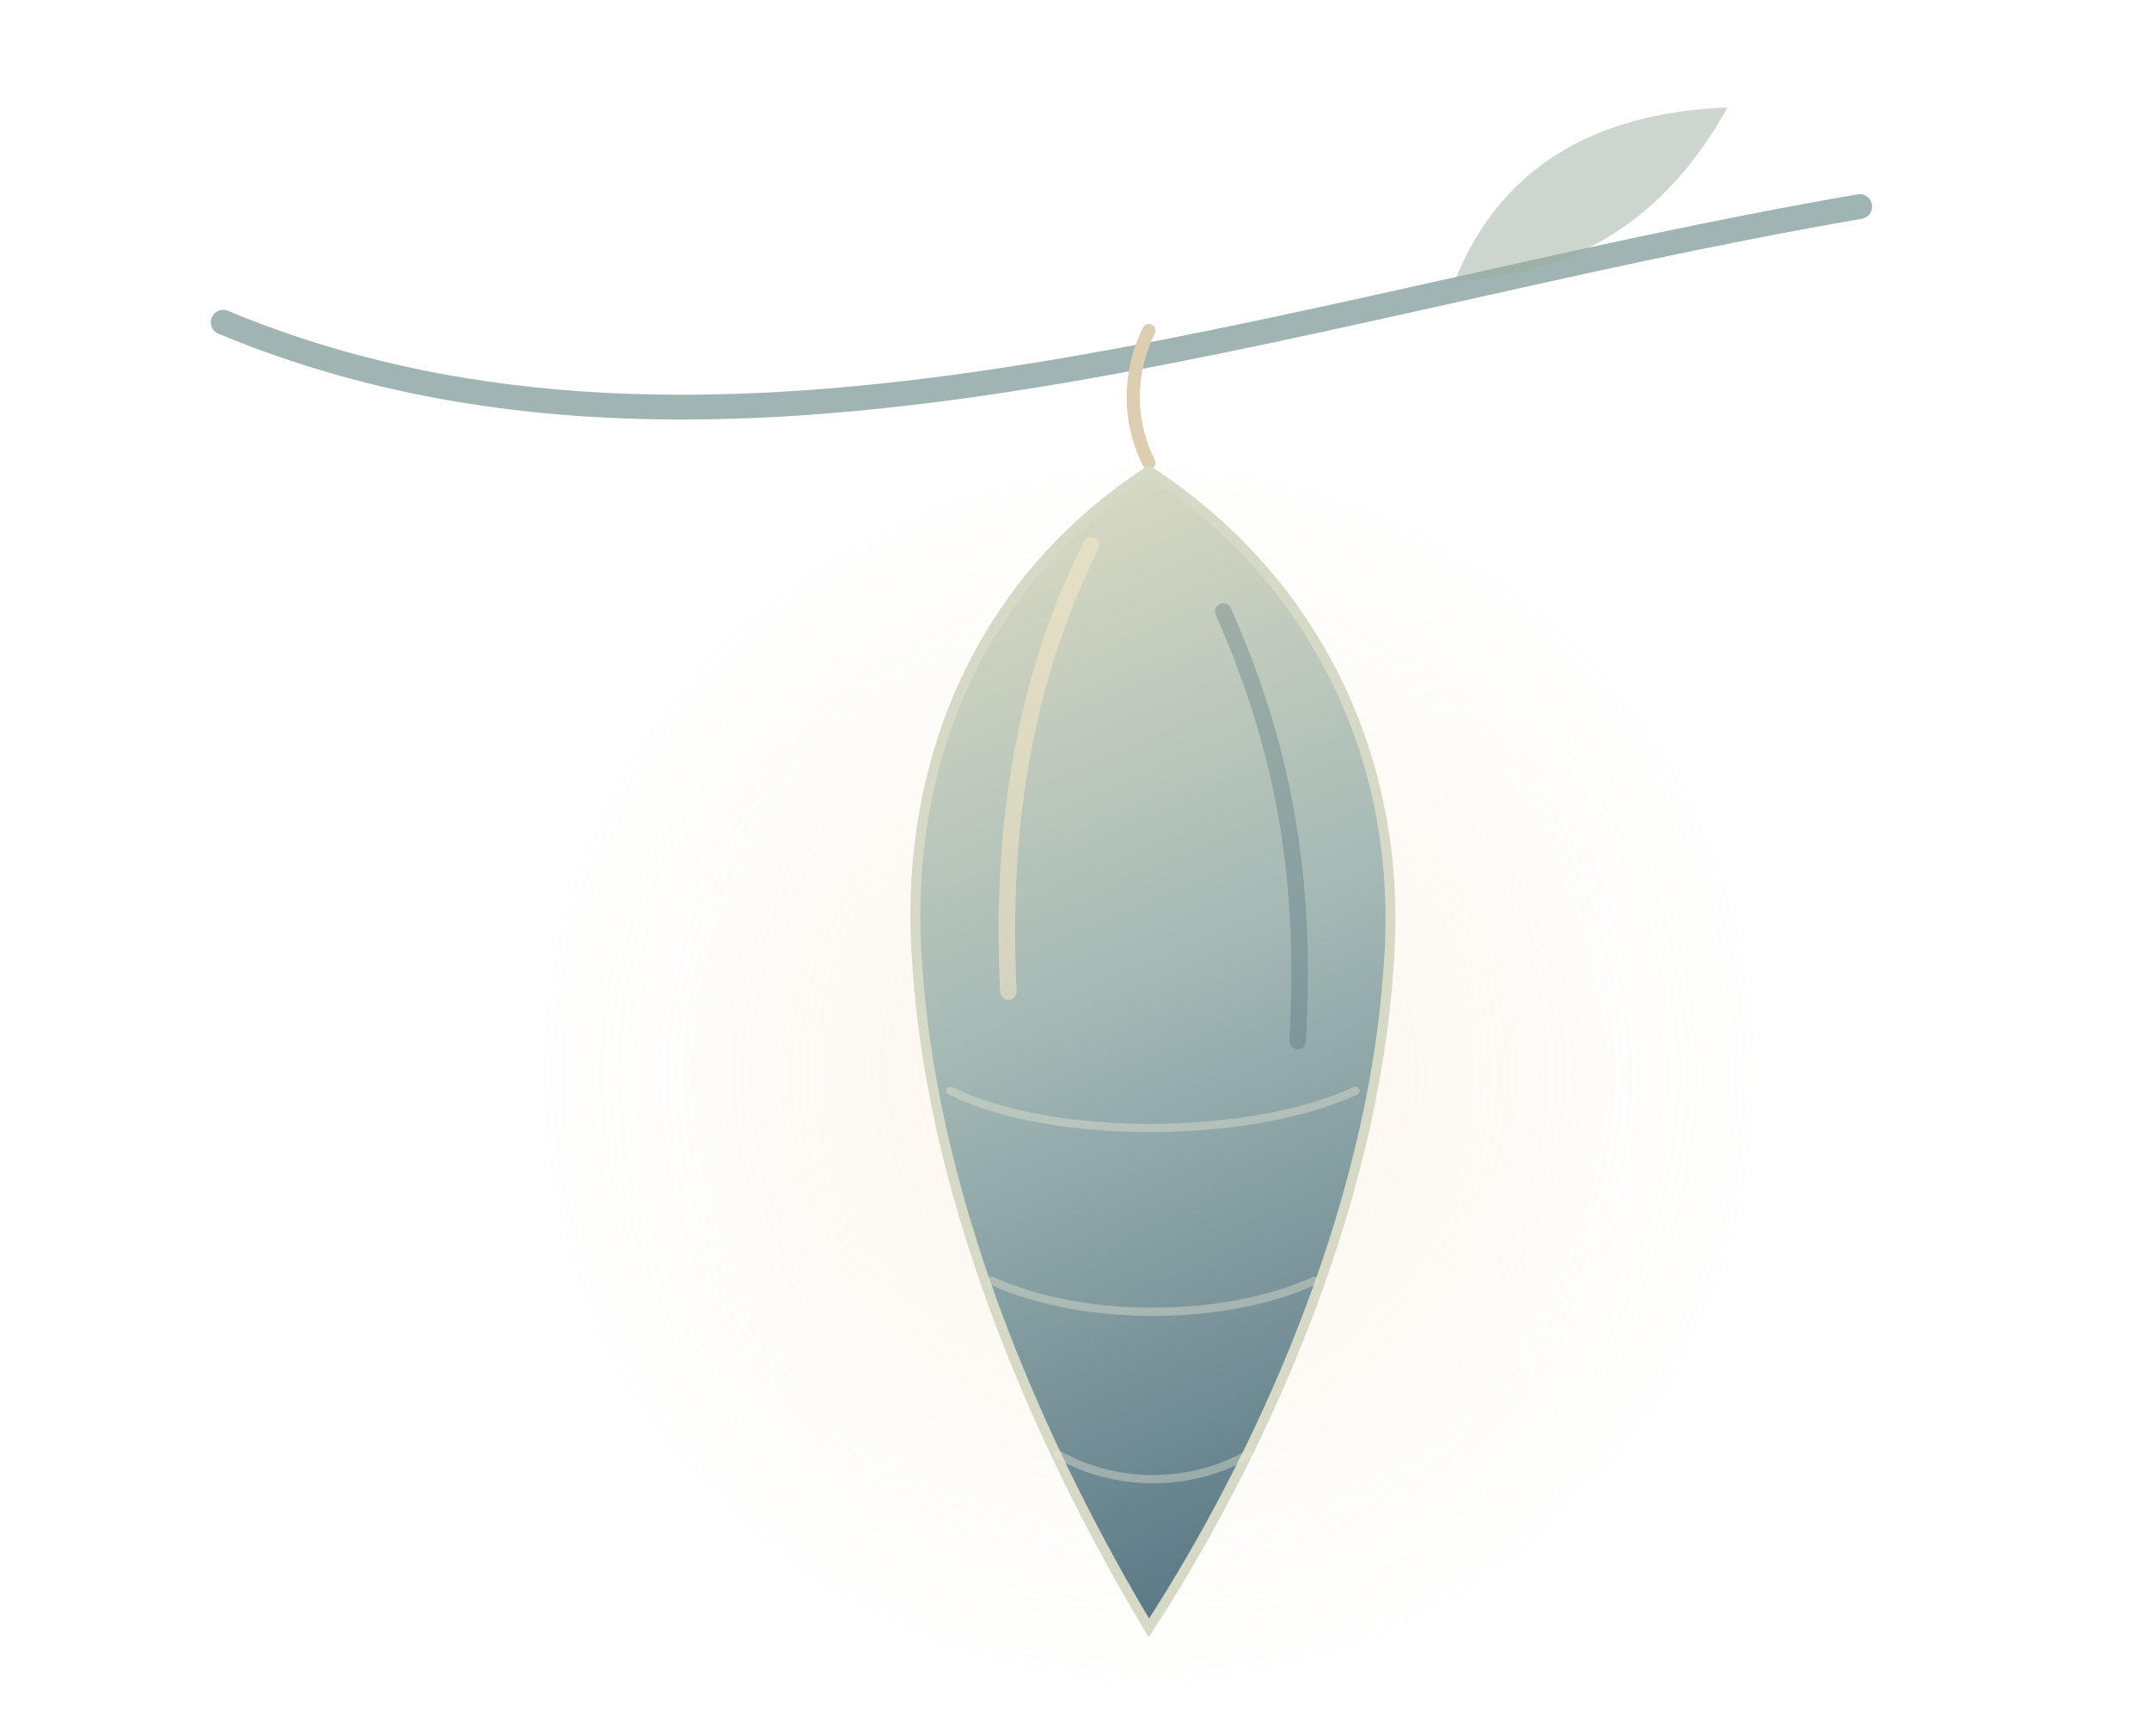
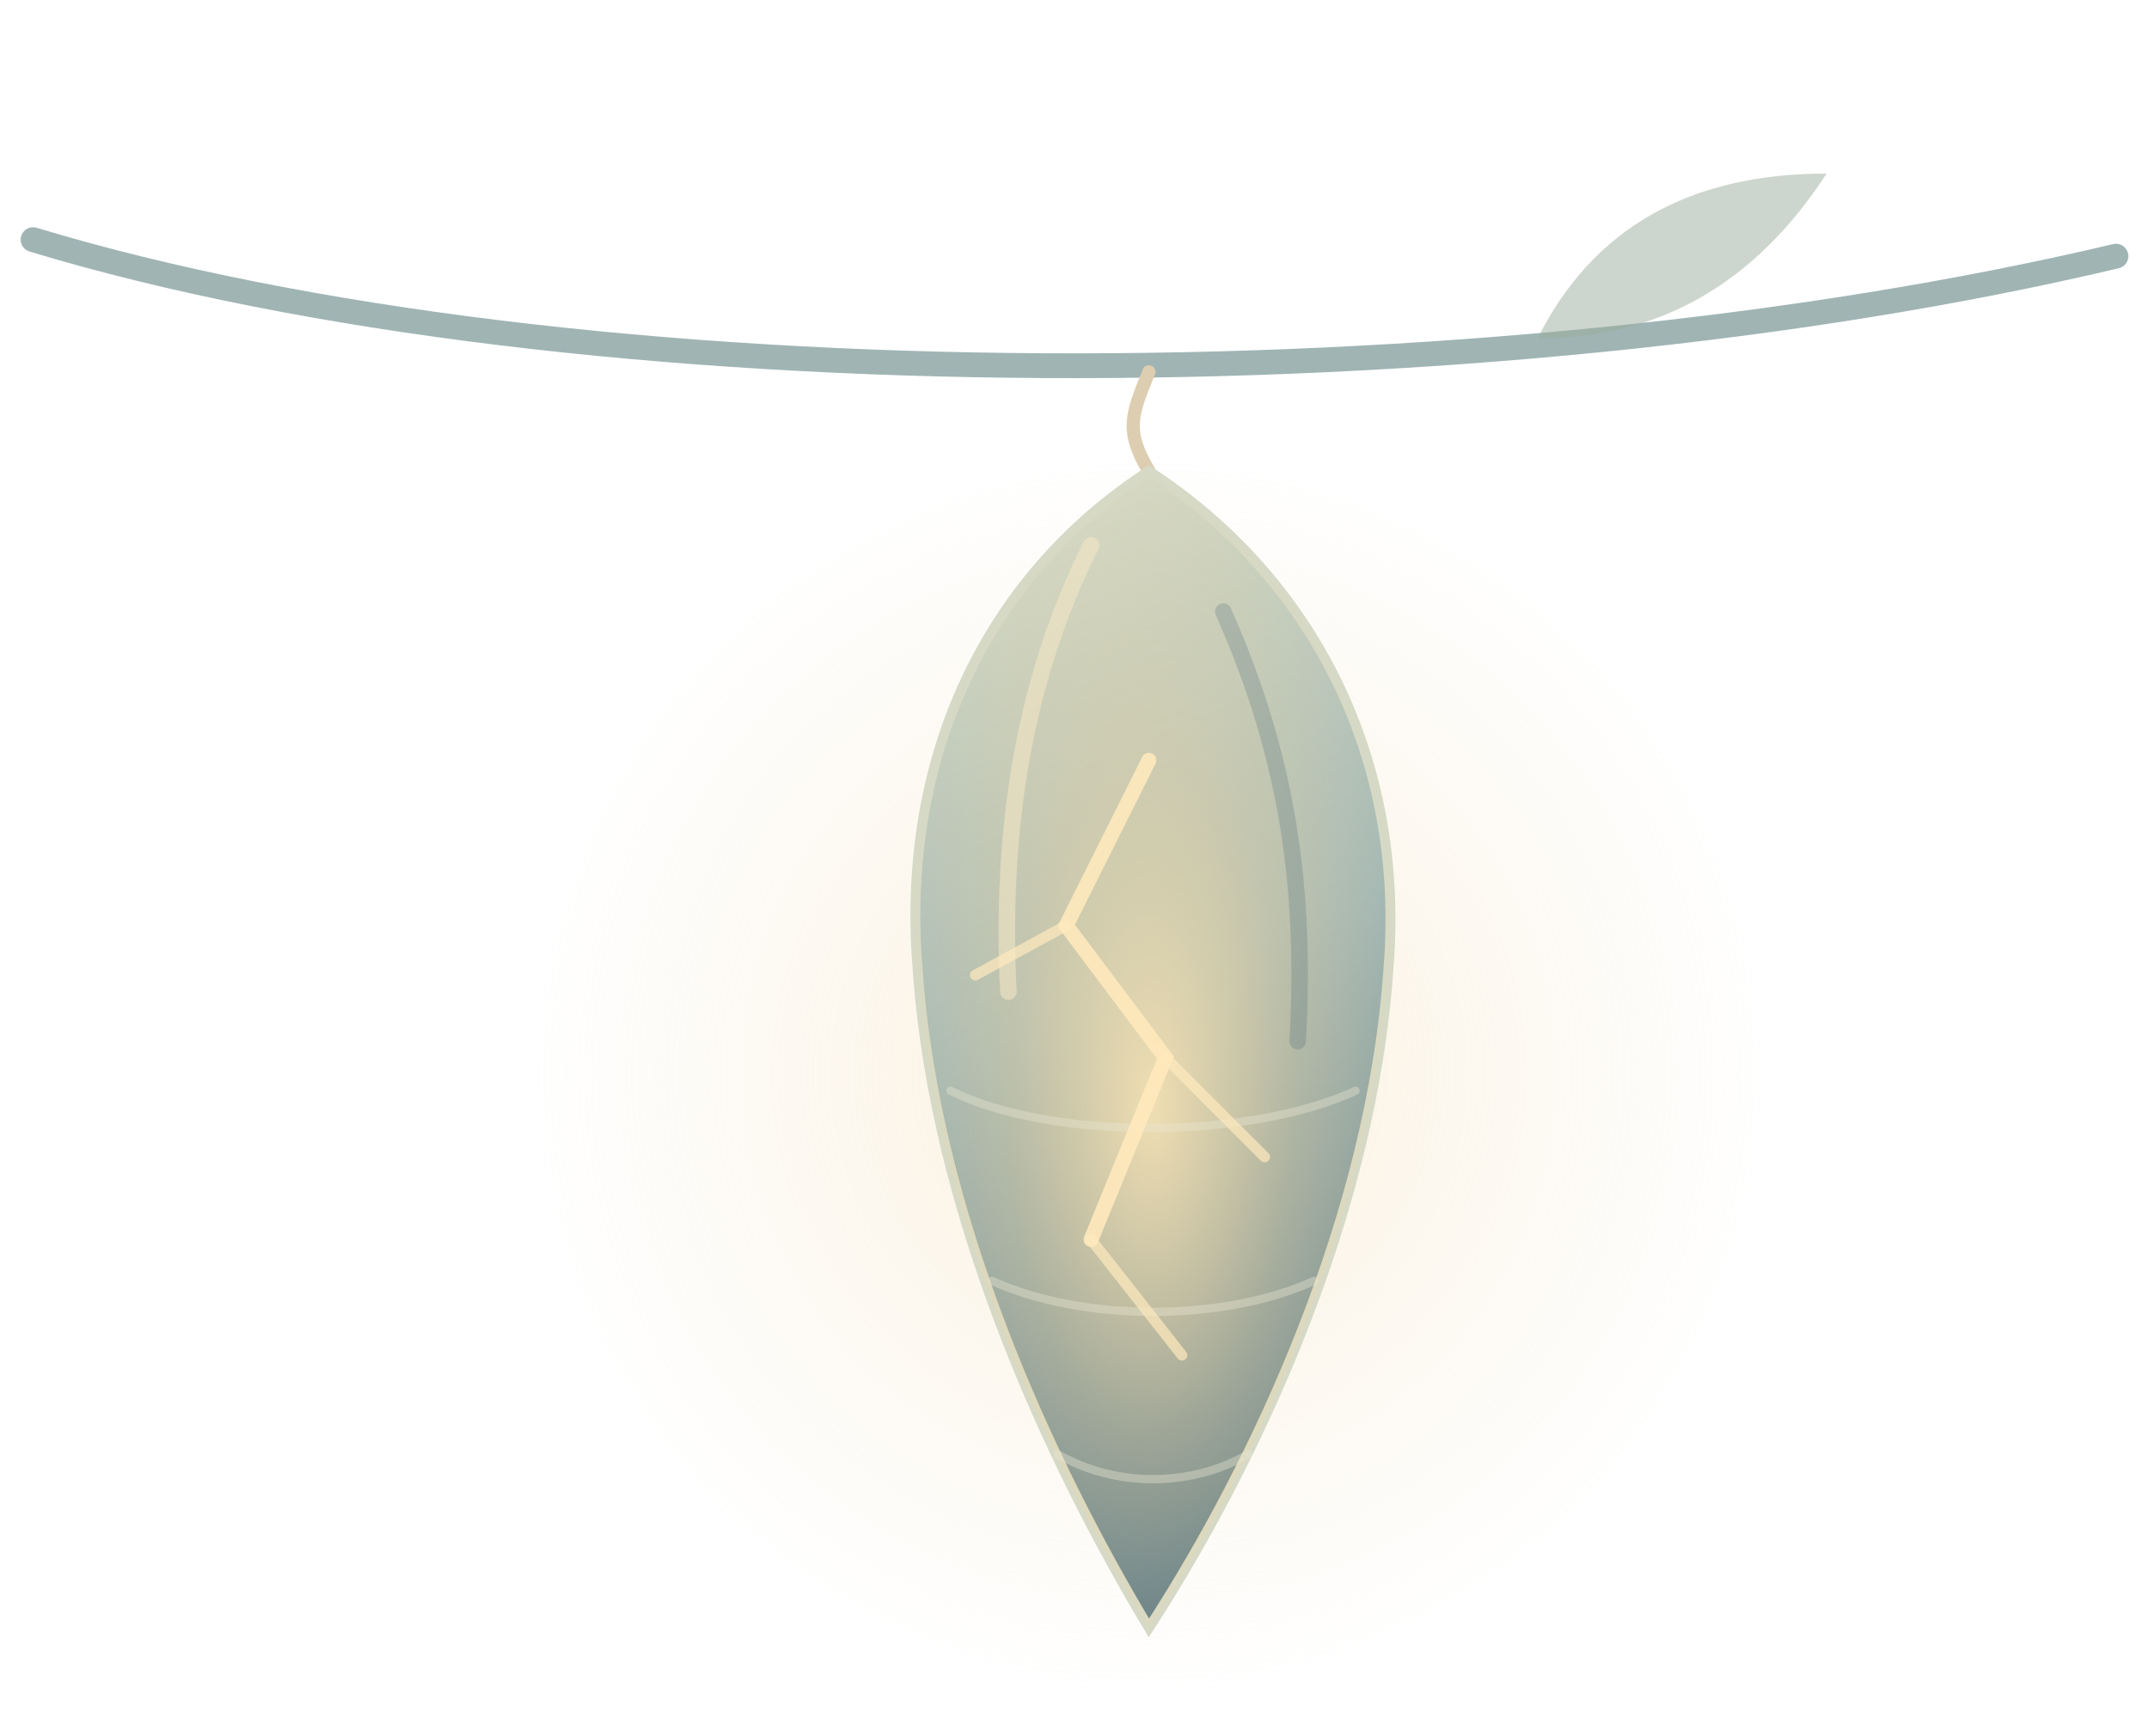
<svg xmlns="http://www.w3.org/2000/svg" width="260" height="210" viewBox="0 0 260 210" fill="none">
  <defs>
    <linearGradient id="shell" x1="110" y1="62" x2="168" y2="196" gradientUnits="userSpaceOnUse">
      <stop stop-color="#dcdcc4" />
      <stop offset=".44" stop-color="#a3b8b5" />
      <stop offset="1" stop-color="#4f6f7f" />
    </linearGradient>
    <radialGradient id="glow">
-       <stop stop-color="#f5dfb3" stop-opacity=".3" />
+       <stop stop-color="#f8dfab" stop-opacity=".42" />
      <stop offset="1" stop-color="#eedcbb" stop-opacity="0" />
+     </radialGradient>
+     <radialGradient id="inner" cx=".5" cy=".55" r=".55">
+       <stop stop-color="#ffe7b4" stop-opacity=".85" />
+       <stop offset=".55" stop-color="#f6d79c" stop-opacity=".32" />
+       <stop offset="1" stop-color="#f3d79c" stop-opacity="0" />
    </radialGradient>
  </defs>
  <circle cx="139" cy="130" r="76" fill="url(#glow)" />
-   <path d="M27 39C87 64 155 37 225 25" stroke="#a0b4b4" stroke-width="3" stroke-linecap="round" />
-   <path d="M176 34Q184 14 209 13 198 33 176 34Z" fill="#9cae9d" opacity=".5" />
-   <path d="M139 56C136 50 137 44 139 40" stroke="#ddceb1" stroke-width="1.6" stroke-linecap="round" />
+   <path d="M4 29C70 49 180 49 256 31" stroke="#a0b4b4" stroke-width="3" stroke-linecap="round" />
+   <path d="M186 41Q196 21 221 21 208 41 186 41Z" fill="#9cae9d" opacity=".5" />
+   <path d="M139 57C136 52 137 50 139 45" stroke="#ddceb1" stroke-width="1.6" stroke-linecap="round" />
  <path d="M139 57C119 70 109 92 111 117 113 147 127 177 139 197 152 177 166 147 168 117 170 92 159 70 139 57Z" fill="url(#shell)" stroke="#d6d9c6" stroke-width="1.2" />
+   <path d="M139 57C119 70 109 92 111 117 113 147 127 177 139 197 152 177 166 147 168 117 170 92 159 70 139 57Z" fill="url(#inner)" />
  <path d="M132 66C124 82 121 100 122 120" stroke="#f6e7c6" stroke-width="2" stroke-linecap="round" opacity=".55" />
  <g stroke="#e8e6d2" stroke-opacity=".4" stroke-linecap="round">
    <path d="M115 132C127 138 151 138 164 132M120 155C131 160 148 160 159 155M128 176C135 180 144 180 151 176" />
  </g>
-   <path d="M148 74C156 92 158 108 157 126" stroke="#3f5f6d" stroke-opacity=".28" stroke-width="2" stroke-linecap="round" />
+   <path d="M148 74C156 92 158 108 157 126" stroke="#3f5f6d" stroke-opacity=".22" stroke-width="2" stroke-linecap="round" />
+   <g stroke="#ffe9bd" stroke-linecap="round" fill="none">
+     <path d="M139 92 129 112 141 128 132 150" stroke-width="1.8" opacity=".9" />
+     <path d="M141 128 153 140M129 112 118 118M132 150 143 164" stroke-width="1.3" opacity=".7" />
+   </g>
</svg>
